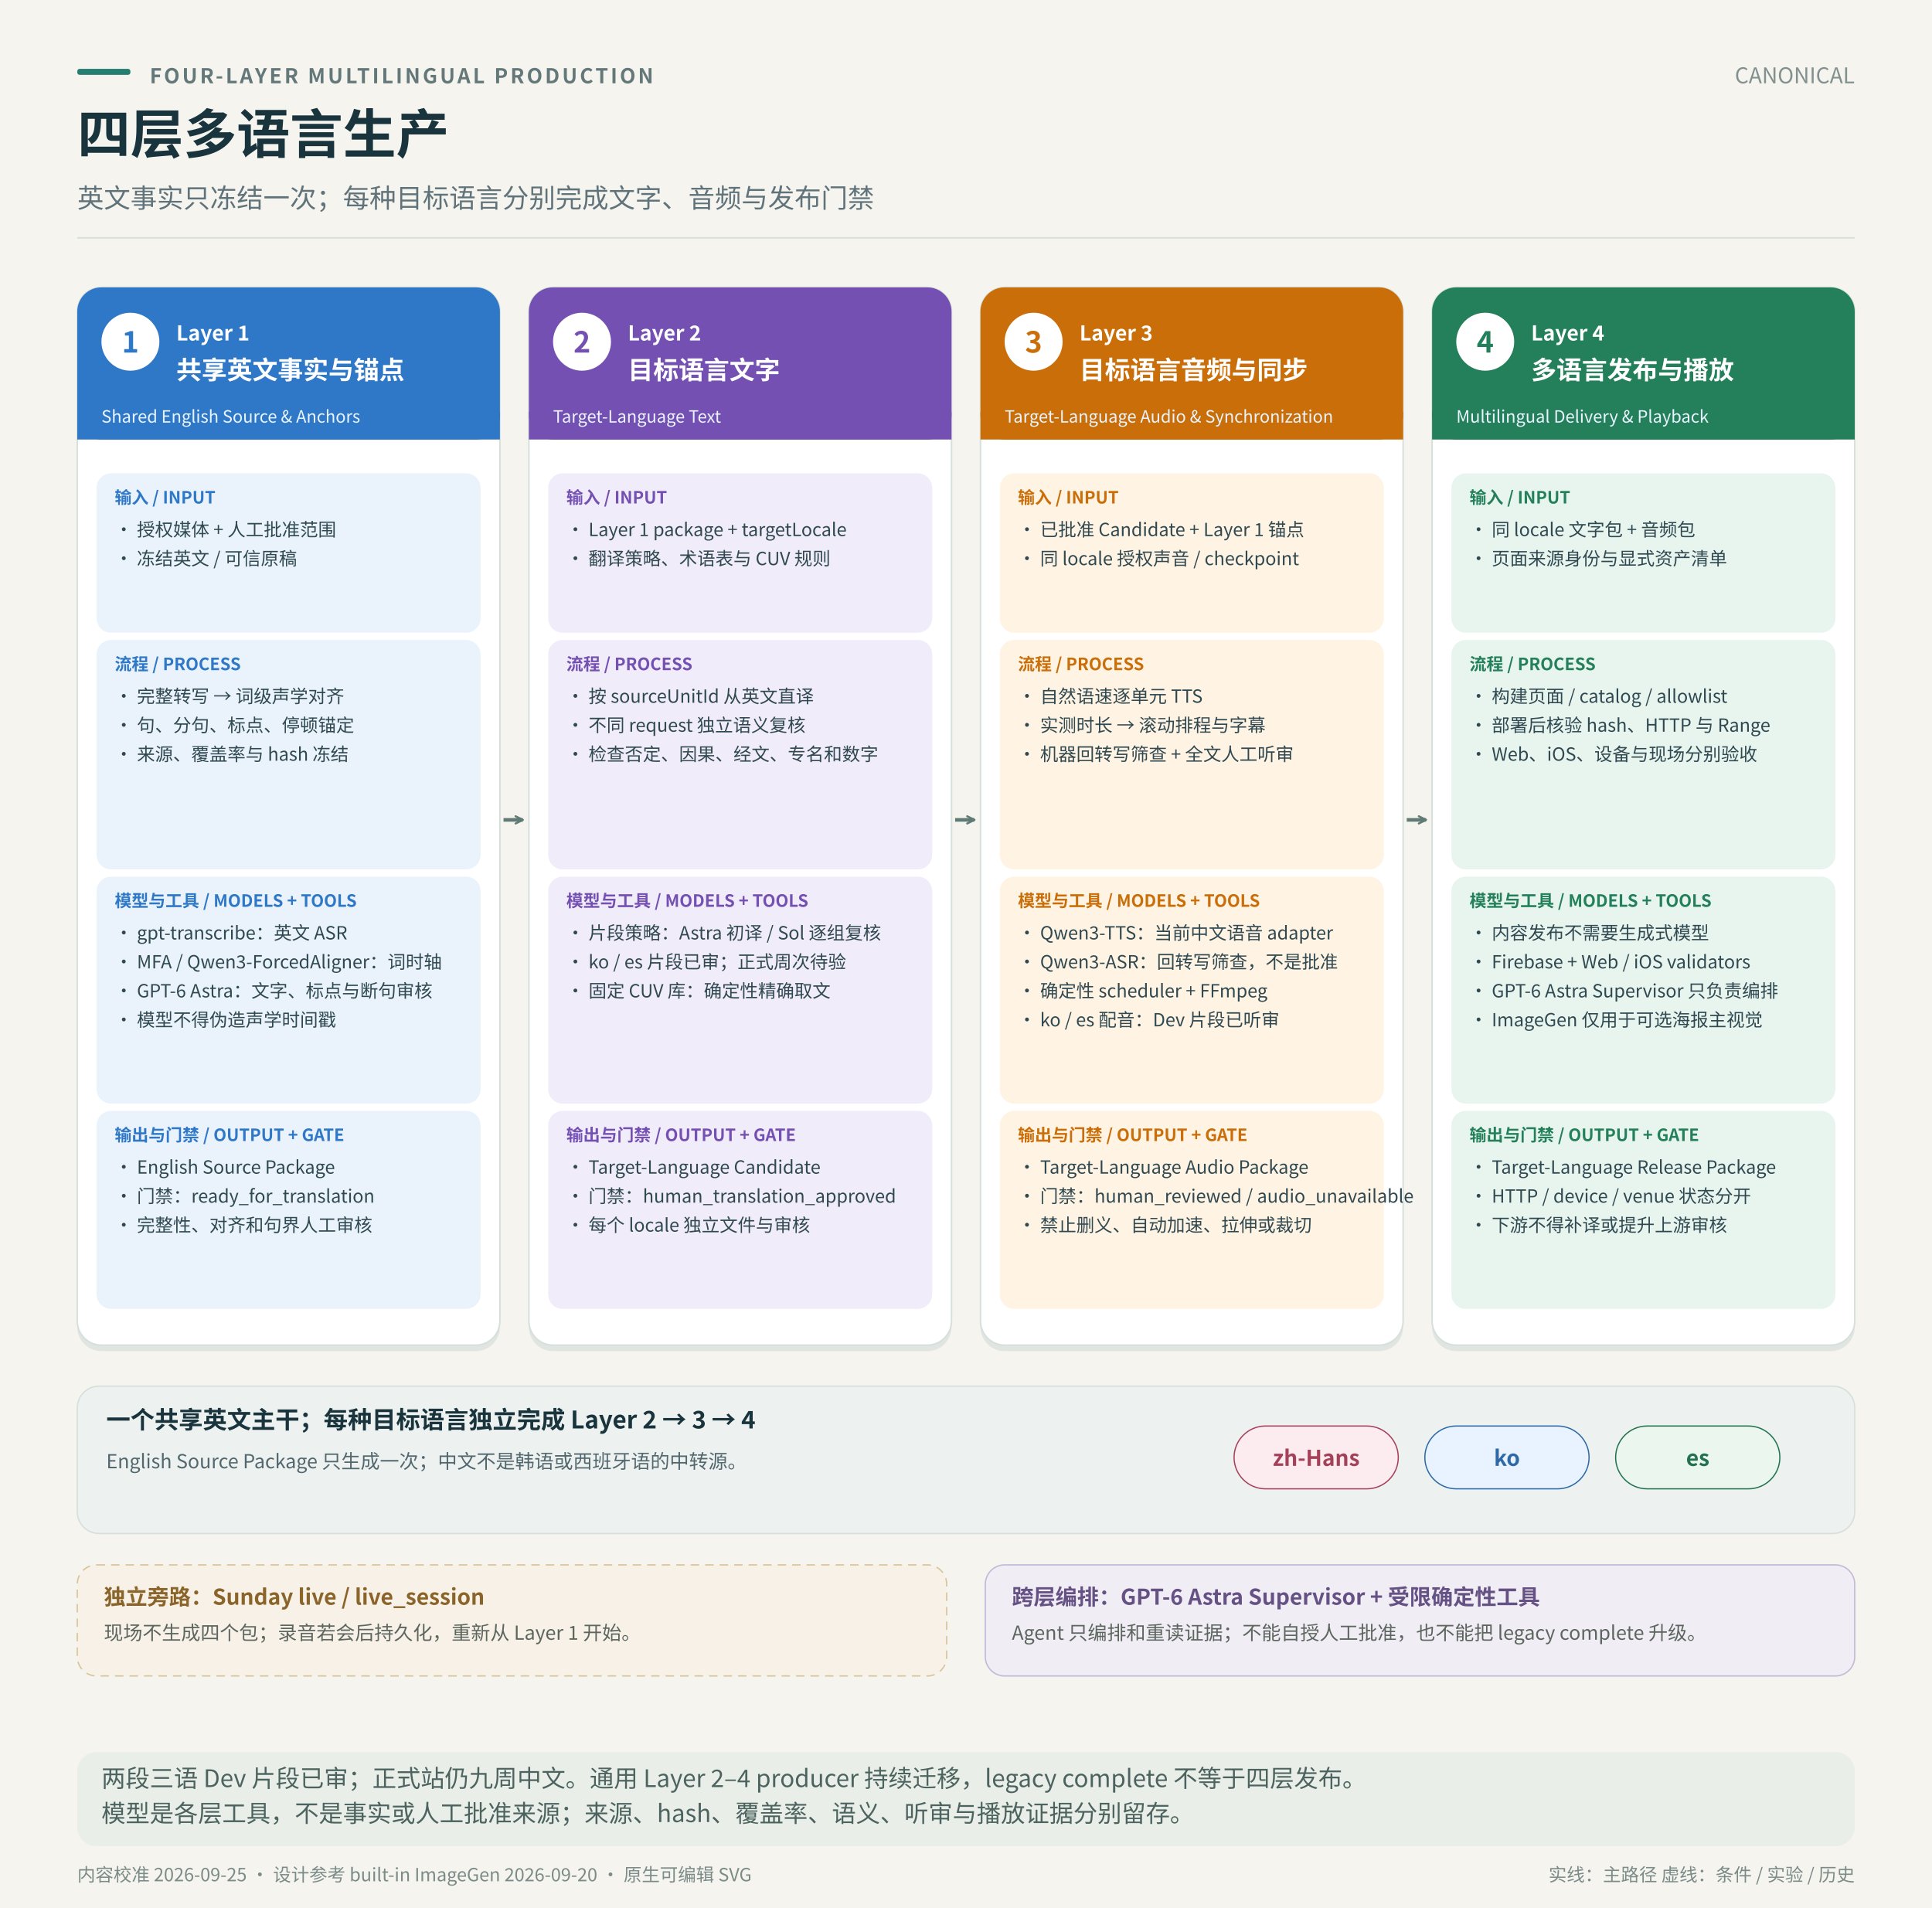
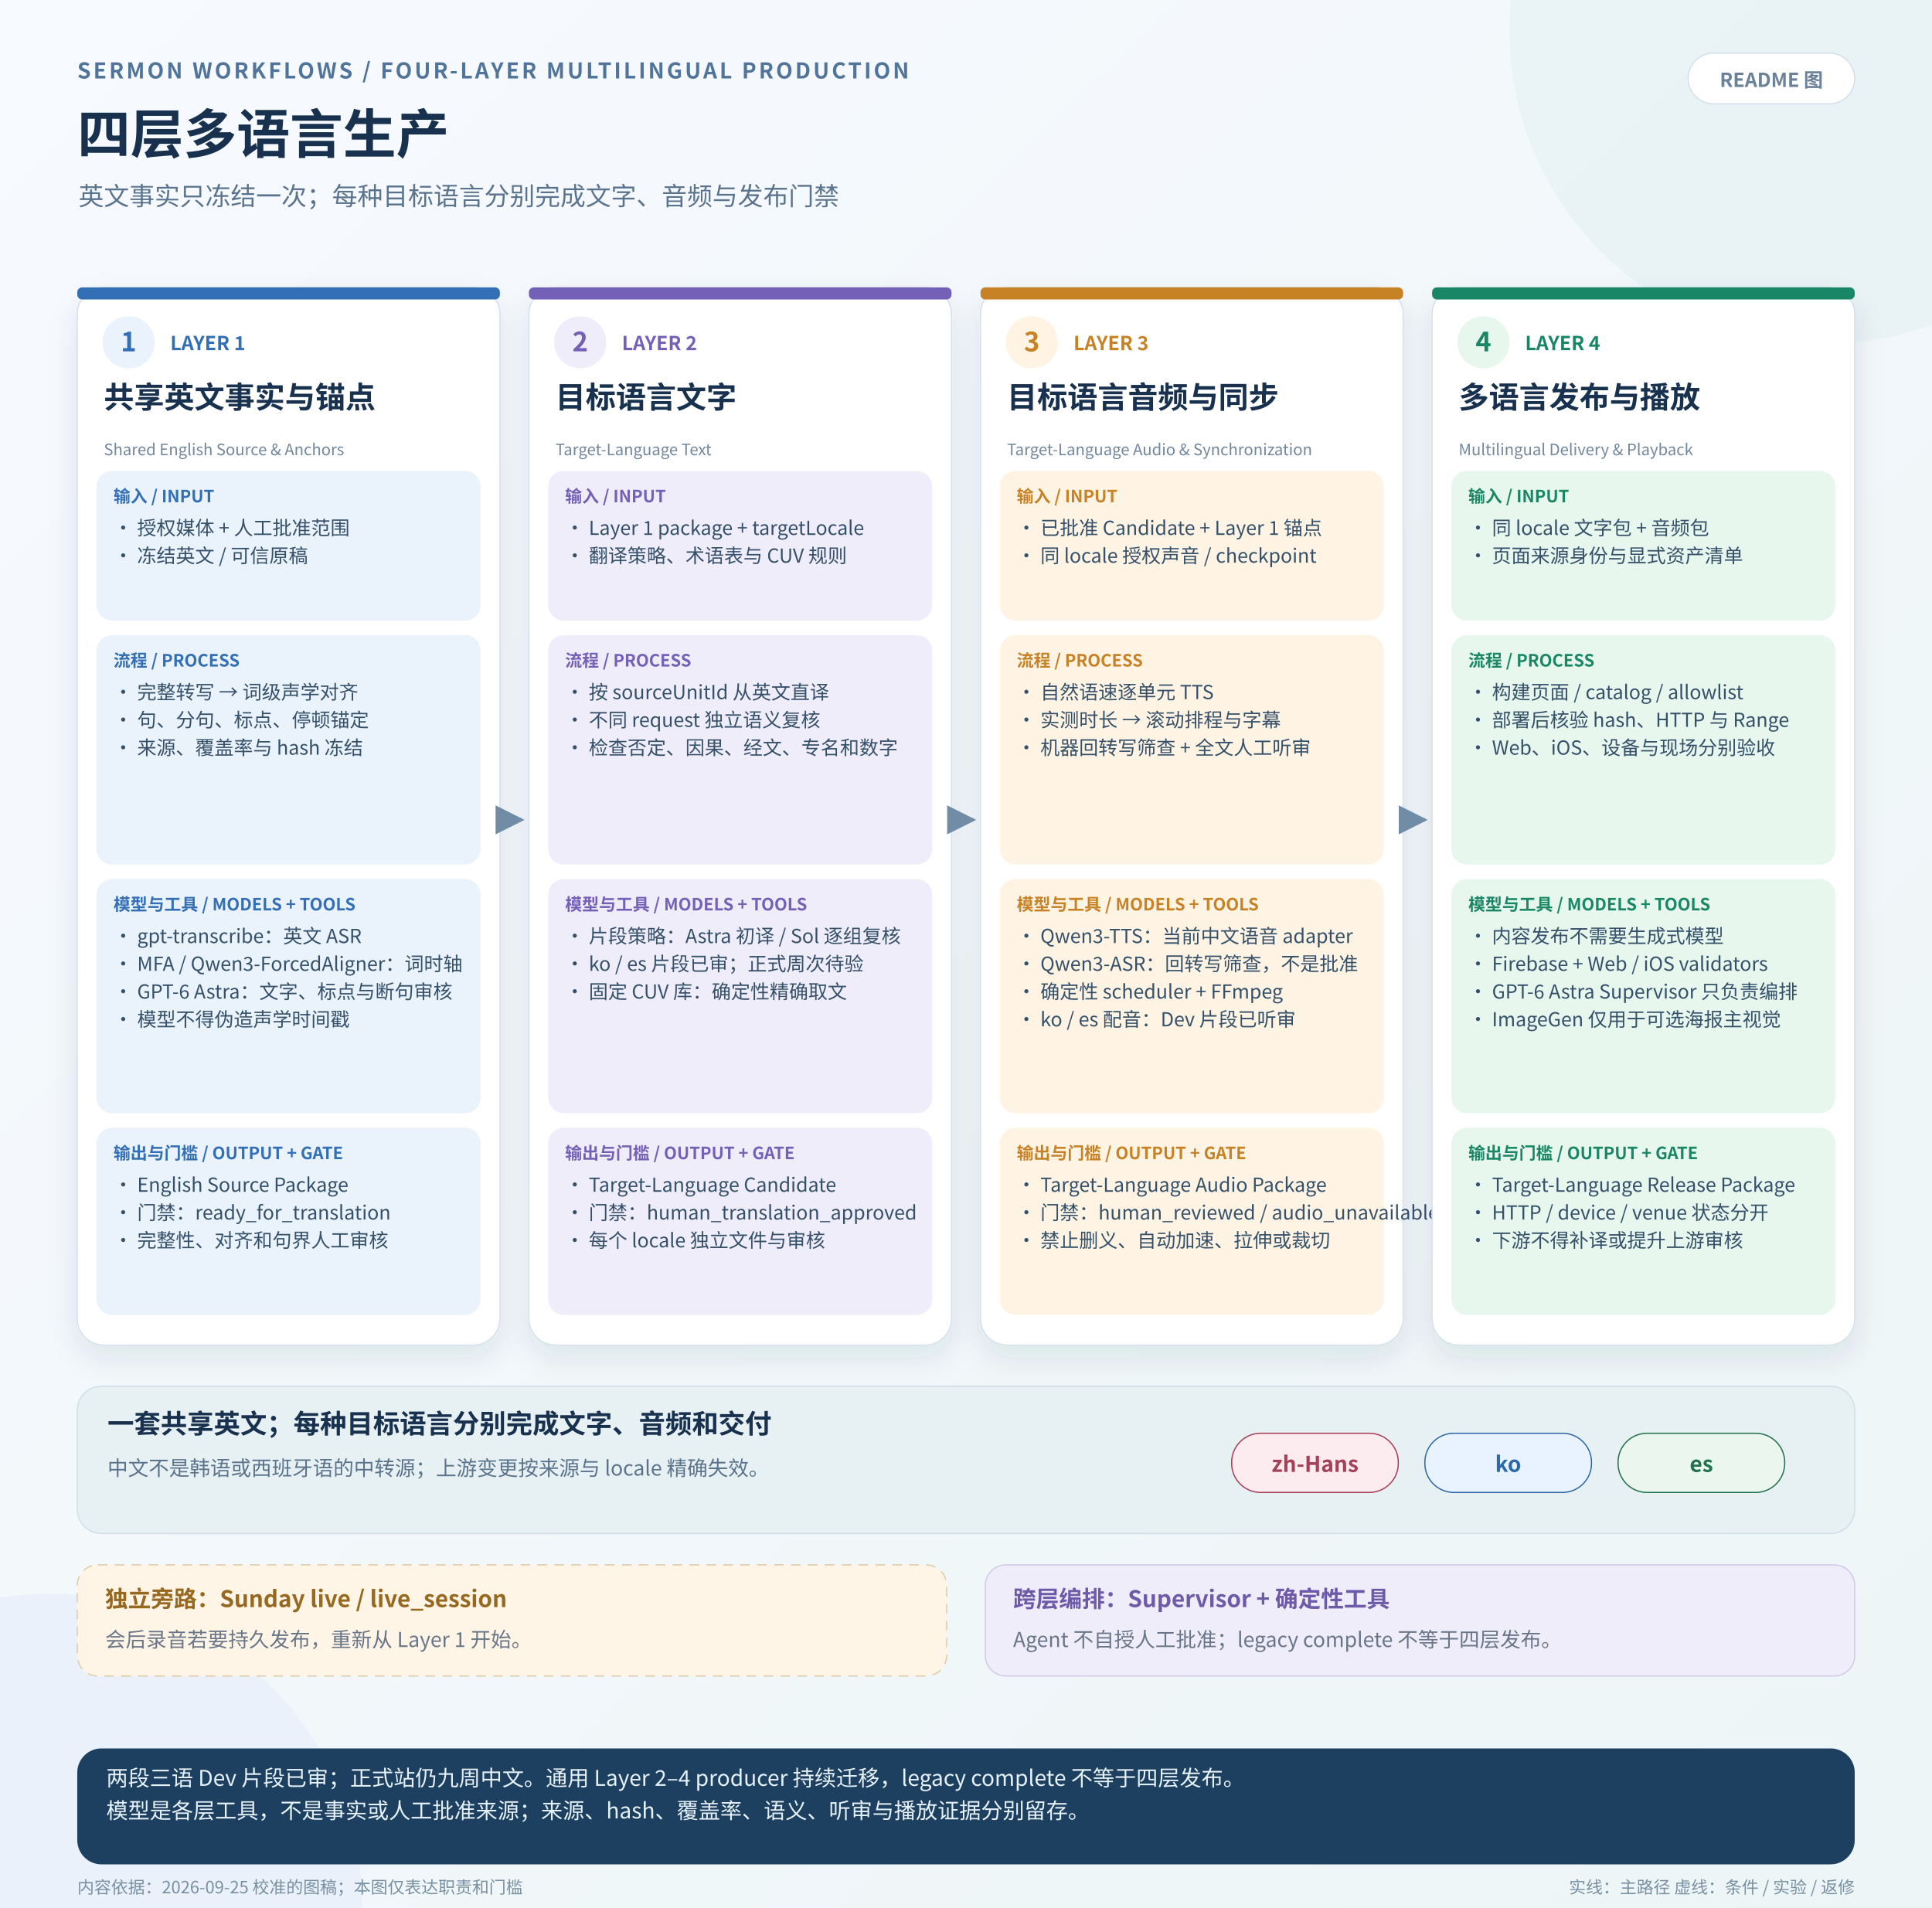
- <svg xmlns="http://www.w3.org/2000/svg" width="1600" height="1580" viewBox="0 0 1600 1580" role="img" aria-labelledby="title desc">
-   <style>text{font-family:"PingFang SC","Noto Sans CJK SC","Microsoft YaHei",Arial,sans-serif;} text{font-variant-ligatures:none}</style>
+ <svg xmlns="http://www.w3.org/2000/svg" width="1600" height="1580" viewBox="0 0 1600 1580" role="img" aria-labelledby="title description">
  <defs>
-     <marker id="arrow" markerWidth="8" markerHeight="8" refX="7" refY="4" orient="auto-start-reverse" markerUnits="userSpaceOnUse">
-       <path d="M1 1 L7 4 L1 7" fill="none" stroke="context-stroke" stroke-width="1.7" stroke-linecap="round" stroke-linejoin="round" />
+     <linearGradient id="canvas" x1="0" y1="0" x2="1" y2="1">
+       <stop offset="0" stop-color="#f7faff" />
+       <stop offset="1" stop-color="#edf5f6" />
+     </linearGradient>
+     <filter id="card-shadow" x="-15%" y="-25%" width="130%" height="155%">
+       <feDropShadow dx="0" dy="10" stdDeviation="12" flood-color="#173452" flood-opacity="0.10" />
+     </filter>
+     <marker id="arrow" viewBox="0 0 10 10" refX="9" refY="5" markerWidth="8" markerHeight="8" orient="auto">
+       <path d="M0 0 L10 5 L0 10 Z" fill="#718da5" />
    </marker>
  </defs>
-   <rect x="0" y="0" width="1600" height="1580" rx="0" fill="#F5F4EF" stroke="none" />
-   <rect x="64" y="57" width="44" height="5" rx="2" fill="#267D72" stroke="none" />
-   <text x="124" y="69" font-size="17" font-weight="600" fill="#64787A" text-anchor="start" letter-spacing="2">FOUR-LAYER MULTILINGUAL PRODUCTION</text>
-   <text x="64" y="127" font-size="44" font-weight="650" fill="#19343D" text-anchor="start">四层多语言生产</text>
-   <text x="64" y="172" font-size="22" font-weight="400" fill="#60737A" text-anchor="start">英文事实只冻结一次；每种目标语言分别完成文字、音频与发布门禁</text>
-   <text x="1536" y="69" font-size="18" font-weight="500" fill="#82918F" text-anchor="end">CANONICAL</text>
-   <path d="M64 197H1536" stroke="#D8DEDA" stroke-width="1.3" />
-   <rect x="64" y="243" width="350" height="876" rx="20" fill="#E0E5E2" stroke="none" />
-   <rect x="64" y="238" width="350" height="876" rx="20" fill="#FFFFFF" stroke="#D5DFDB" stroke-width="1.25" />
-   <rect x="64" y="238" width="350" height="126" rx="20" fill="#2E78C7" stroke="none" />
-   <rect x="64" y="341" width="350" height="23" rx="0" fill="#2E78C7" stroke="none" />
-   <rect x="84" y="259" width="48" height="48" rx="24" fill="#FFFFFF" stroke="none" />
-   <text x="108" y="292" font-size="24" font-weight="750" fill="#2E78C7" text-anchor="middle">1</text>
-   <text x="146" y="282" font-size="17" font-weight="700" fill="#FFFFFF" text-anchor="start">Layer 1</text>
-   <text x="146" y="314" font-size="21" font-weight="650" fill="#FFFFFF" text-anchor="start">共享英文事实与锚点</text>
-   <text x="84" y="350" font-size="14" font-weight="500" fill="#EAF4FF" text-anchor="start">Shared English Source &amp; Anchors</text>
-   <rect x="80" y="392" width="318" height="132" rx="12" fill="#EAF3FC" stroke="none" />
-   <text x="95" y="417" font-size="14" font-weight="700" fill="#2E78C7" text-anchor="start">输入 / INPUT</text>
-   <text x="95" y="444" font-size="15" font-weight="430" fill="#304951" text-anchor="start">• 授权媒体 + 人工批准范围</text>
-   <text x="95" y="468" font-size="15" font-weight="430" fill="#304951" text-anchor="start">• 冻结英文 / 可信原稿</text>
-   <rect x="80" y="530" width="318" height="190" rx="12" fill="#EAF3FC" stroke="none" />
-   <text x="95" y="555" font-size="14" font-weight="700" fill="#2E78C7" text-anchor="start">流程 / PROCESS</text>
-   <text x="95" y="582" font-size="15" font-weight="430" fill="#304951" text-anchor="start">• 完整转写 → 词级声学对齐</text>
-   <text x="95" y="606" font-size="15" font-weight="430" fill="#304951" text-anchor="start">• 句、分句、标点、停顿锚定</text>
-   <text x="95" y="630" font-size="15" font-weight="430" fill="#304951" text-anchor="start">• 来源、覆盖率与 hash 冻结</text>
-   <rect x="80" y="726" width="318" height="188" rx="12" fill="#EAF3FC" stroke="none" />
-   <text x="95" y="751" font-size="14" font-weight="700" fill="#2E78C7" text-anchor="start">模型与工具 / MODELS + TOOLS</text>
-   <text x="95" y="778" font-size="15" font-weight="430" fill="#304951" text-anchor="start">• gpt-transcribe：英文 ASR</text>
-   <text x="95" y="802" font-size="15" font-weight="430" fill="#304951" text-anchor="start">• MFA / Qwen3-ForcedAligner：词时轴</text>
-   <text x="95" y="826" font-size="15" font-weight="430" fill="#304951" text-anchor="start">• GPT-6 Astra：文字、标点与断句审核</text>
-   <text x="95" y="850" font-size="15" font-weight="430" fill="#304951" text-anchor="start">• 模型不得伪造声学时间戳</text>
-   <rect x="80" y="920" width="318" height="164" rx="12" fill="#EAF3FC" stroke="none" />
-   <text x="95" y="945" font-size="14" font-weight="700" fill="#2E78C7" text-anchor="start">输出与门禁 / OUTPUT + GATE</text>
-   <text x="95" y="972" font-size="15" font-weight="430" fill="#304951" text-anchor="start">• English Source Package</text>
-   <text x="95" y="996" font-size="15" font-weight="430" fill="#304951" text-anchor="start">• 门禁：ready_for_translation</text>
-   <text x="95" y="1020" font-size="15" font-weight="430" fill="#304951" text-anchor="start">• 完整性、对齐和句界人工审核</text>
-   <rect x="438" y="243" width="350" height="876" rx="20" fill="#E0E5E2" stroke="none" />
-   <rect x="438" y="238" width="350" height="876" rx="20" fill="#FFFFFF" stroke="#D5DFDB" stroke-width="1.25" />
-   <rect x="438" y="238" width="350" height="126" rx="20" fill="#7450B2" stroke="none" />
-   <rect x="438" y="341" width="350" height="23" rx="0" fill="#7450B2" stroke="none" />
-   <rect x="458" y="259" width="48" height="48" rx="24" fill="#FFFFFF" stroke="none" />
-   <text x="482" y="292" font-size="24" font-weight="750" fill="#7450B2" text-anchor="middle">2</text>
-   <text x="520" y="282" font-size="17" font-weight="700" fill="#FFFFFF" text-anchor="start">Layer 2</text>
-   <text x="520" y="314" font-size="21" font-weight="650" fill="#FFFFFF" text-anchor="start">目标语言文字</text>
-   <text x="458" y="350" font-size="14" font-weight="500" fill="#EAF4FF" text-anchor="start">Target-Language Text</text>
-   <rect x="454" y="392" width="318" height="132" rx="12" fill="#F1ECFA" stroke="none" />
-   <text x="469" y="417" font-size="14" font-weight="700" fill="#7450B2" text-anchor="start">输入 / INPUT</text>
-   <text x="469" y="444" font-size="15" font-weight="430" fill="#304951" text-anchor="start">• Layer 1 package + targetLocale</text>
-   <text x="469" y="468" font-size="15" font-weight="430" fill="#304951" text-anchor="start">• 翻译策略、术语表与 CUV 规则</text>
-   <rect x="454" y="530" width="318" height="190" rx="12" fill="#F1ECFA" stroke="none" />
-   <text x="469" y="555" font-size="14" font-weight="700" fill="#7450B2" text-anchor="start">流程 / PROCESS</text>
-   <text x="469" y="582" font-size="15" font-weight="430" fill="#304951" text-anchor="start">• 按 sourceUnitId 从英文直译</text>
-   <text x="469" y="606" font-size="15" font-weight="430" fill="#304951" text-anchor="start">• 不同 request 独立语义复核</text>
-   <text x="469" y="630" font-size="15" font-weight="430" fill="#304951" text-anchor="start">• 检查否定、因果、经文、专名和数字</text>
-   <rect x="454" y="726" width="318" height="188" rx="12" fill="#F1ECFA" stroke="none" />
-   <text x="469" y="751" font-size="14" font-weight="700" fill="#7450B2" text-anchor="start">模型与工具 / MODELS + TOOLS</text>
-   <text x="469" y="778" font-size="15" font-weight="430" fill="#304951" text-anchor="start">• 片段策略：Astra 初译 / Sol 逐组复核</text>
-   <text x="469" y="802" font-size="15" font-weight="430" fill="#304951" text-anchor="start">• ko / es 片段已审；正式周次待验</text>
-   <text x="469" y="826" font-size="15" font-weight="430" fill="#304951" text-anchor="start">• 固定 CUV 库：确定性精确取文</text>
-   <rect x="454" y="920" width="318" height="164" rx="12" fill="#F1ECFA" stroke="none" />
-   <text x="469" y="945" font-size="14" font-weight="700" fill="#7450B2" text-anchor="start">输出与门禁 / OUTPUT + GATE</text>
-   <text x="469" y="972" font-size="15" font-weight="430" fill="#304951" text-anchor="start">• Target-Language Candidate</text>
-   <text x="469" y="996" font-size="15" font-weight="430" fill="#304951" text-anchor="start">• 门禁：human_translation_approved</text>
-   <text x="469" y="1020" font-size="15" font-weight="430" fill="#304951" text-anchor="start">• 每个 locale 独立文件与审核</text>
-   <rect x="812" y="243" width="350" height="876" rx="20" fill="#E0E5E2" stroke="none" />
-   <rect x="812" y="238" width="350" height="876" rx="20" fill="#FFFFFF" stroke="#D5DFDB" stroke-width="1.25" />
-   <rect x="812" y="238" width="350" height="126" rx="20" fill="#C96E08" stroke="none" />
-   <rect x="812" y="341" width="350" height="23" rx="0" fill="#C96E08" stroke="none" />
-   <rect x="832" y="259" width="48" height="48" rx="24" fill="#FFFFFF" stroke="none" />
-   <text x="856" y="292" font-size="24" font-weight="750" fill="#C96E08" text-anchor="middle">3</text>
-   <text x="894" y="282" font-size="17" font-weight="700" fill="#FFFFFF" text-anchor="start">Layer 3</text>
-   <text x="894" y="314" font-size="21" font-weight="650" fill="#FFFFFF" text-anchor="start">目标语言音频与同步</text>
-   <text x="832" y="350" font-size="14" font-weight="500" fill="#EAF4FF" text-anchor="start">Target-Language Audio &amp; Synchronization</text>
-   <rect x="828" y="392" width="318" height="132" rx="12" fill="#FFF3E3" stroke="none" />
-   <text x="843" y="417" font-size="14" font-weight="700" fill="#C96E08" text-anchor="start">输入 / INPUT</text>
-   <text x="843" y="444" font-size="15" font-weight="430" fill="#304951" text-anchor="start">• 已批准 Candidate + Layer 1 锚点</text>
-   <text x="843" y="468" font-size="15" font-weight="430" fill="#304951" text-anchor="start">• 同 locale 授权声音 / checkpoint</text>
-   <rect x="828" y="530" width="318" height="190" rx="12" fill="#FFF3E3" stroke="none" />
-   <text x="843" y="555" font-size="14" font-weight="700" fill="#C96E08" text-anchor="start">流程 / PROCESS</text>
-   <text x="843" y="582" font-size="15" font-weight="430" fill="#304951" text-anchor="start">• 自然语速逐单元 TTS</text>
-   <text x="843" y="606" font-size="15" font-weight="430" fill="#304951" text-anchor="start">• 实测时长 → 滚动排程与字幕</text>
-   <text x="843" y="630" font-size="15" font-weight="430" fill="#304951" text-anchor="start">• 机器回转写筛查 + 全文人工听审</text>
-   <rect x="828" y="726" width="318" height="188" rx="12" fill="#FFF3E3" stroke="none" />
-   <text x="843" y="751" font-size="14" font-weight="700" fill="#C96E08" text-anchor="start">模型与工具 / MODELS + TOOLS</text>
-   <text x="843" y="778" font-size="15" font-weight="430" fill="#304951" text-anchor="start">• Qwen3-TTS：当前中文语音 adapter</text>
-   <text x="843" y="802" font-size="15" font-weight="430" fill="#304951" text-anchor="start">• Qwen3-ASR：回转写筛查，不是批准</text>
-   <text x="843" y="826" font-size="15" font-weight="430" fill="#304951" text-anchor="start">• 确定性 scheduler + FFmpeg</text>
-   <text x="843" y="850" font-size="15" font-weight="430" fill="#304951" text-anchor="start">• ko / es 配音：Dev 片段已听审</text>
-   <rect x="828" y="920" width="318" height="164" rx="12" fill="#FFF3E3" stroke="none" />
-   <text x="843" y="945" font-size="14" font-weight="700" fill="#C96E08" text-anchor="start">输出与门禁 / OUTPUT + GATE</text>
-   <text x="843" y="972" font-size="15" font-weight="430" fill="#304951" text-anchor="start">• Target-Language Audio Package</text>
-   <text x="843" y="996" font-size="15" font-weight="430" fill="#304951" text-anchor="start">• 门禁：human_reviewed / audio_unavailable</text>
-   <text x="843" y="1020" font-size="15" font-weight="430" fill="#304951" text-anchor="start">• 禁止删义、自动加速、拉伸或裁切</text>
-   <rect x="1186" y="243" width="350" height="876" rx="20" fill="#E0E5E2" stroke="none" />
-   <rect x="1186" y="238" width="350" height="876" rx="20" fill="#FFFFFF" stroke="#D5DFDB" stroke-width="1.25" />
-   <rect x="1186" y="238" width="350" height="126" rx="20" fill="#23805A" stroke="none" />
-   <rect x="1186" y="341" width="350" height="23" rx="0" fill="#23805A" stroke="none" />
-   <rect x="1206" y="259" width="48" height="48" rx="24" fill="#FFFFFF" stroke="none" />
-   <text x="1230" y="292" font-size="24" font-weight="750" fill="#23805A" text-anchor="middle">4</text>
-   <text x="1268" y="282" font-size="17" font-weight="700" fill="#FFFFFF" text-anchor="start">Layer 4</text>
-   <text x="1268" y="314" font-size="21" font-weight="650" fill="#FFFFFF" text-anchor="start">多语言发布与播放</text>
-   <text x="1206" y="350" font-size="14" font-weight="500" fill="#EAF4FF" text-anchor="start">Multilingual Delivery &amp; Playback</text>
-   <rect x="1202" y="392" width="318" height="132" rx="12" fill="#E8F5EF" stroke="none" />
-   <text x="1217" y="417" font-size="14" font-weight="700" fill="#23805A" text-anchor="start">输入 / INPUT</text>
-   <text x="1217" y="444" font-size="15" font-weight="430" fill="#304951" text-anchor="start">• 同 locale 文字包 + 音频包</text>
-   <text x="1217" y="468" font-size="15" font-weight="430" fill="#304951" text-anchor="start">• 页面来源身份与显式资产清单</text>
-   <rect x="1202" y="530" width="318" height="190" rx="12" fill="#E8F5EF" stroke="none" />
-   <text x="1217" y="555" font-size="14" font-weight="700" fill="#23805A" text-anchor="start">流程 / PROCESS</text>
-   <text x="1217" y="582" font-size="15" font-weight="430" fill="#304951" text-anchor="start">• 构建页面 / catalog / allowlist</text>
-   <text x="1217" y="606" font-size="15" font-weight="430" fill="#304951" text-anchor="start">• 部署后核验 hash、HTTP 与 Range</text>
-   <text x="1217" y="630" font-size="15" font-weight="430" fill="#304951" text-anchor="start">• Web、iOS、设备与现场分别验收</text>
-   <rect x="1202" y="726" width="318" height="188" rx="12" fill="#E8F5EF" stroke="none" />
-   <text x="1217" y="751" font-size="14" font-weight="700" fill="#23805A" text-anchor="start">模型与工具 / MODELS + TOOLS</text>
-   <text x="1217" y="778" font-size="15" font-weight="430" fill="#304951" text-anchor="start">• 内容发布不需要生成式模型</text>
-   <text x="1217" y="802" font-size="15" font-weight="430" fill="#304951" text-anchor="start">• Firebase + Web / iOS validators</text>
-   <text x="1217" y="826" font-size="15" font-weight="430" fill="#304951" text-anchor="start">• GPT-6 Astra Supervisor 只负责编排</text>
-   <text x="1217" y="850" font-size="15" font-weight="430" fill="#304951" text-anchor="start">• ImageGen 仅用于可选海报主视觉</text>
-   <rect x="1202" y="920" width="318" height="164" rx="12" fill="#E8F5EF" stroke="none" />
-   <text x="1217" y="945" font-size="14" font-weight="700" fill="#23805A" text-anchor="start">输出与门禁 / OUTPUT + GATE</text>
-   <text x="1217" y="972" font-size="15" font-weight="430" fill="#304951" text-anchor="start">• Target-Language Release Package</text>
-   <text x="1217" y="996" font-size="15" font-weight="430" fill="#304951" text-anchor="start">• HTTP / device / venue 状态分开</text>
-   <text x="1217" y="1020" font-size="15" font-weight="430" fill="#304951" text-anchor="start">• 下游不得补译或提升上游审核</text>
-   <path d="M417 679H433" stroke="#607B76" stroke-width="3" marker-end="url(#arrow)" />
-   <path d="M791 679H807" stroke="#607B76" stroke-width="3" marker-end="url(#arrow)" />
-   <path d="M1165 679H1181" stroke="#607B76" stroke-width="3" marker-end="url(#arrow)" />
-   <rect x="64" y="1148" width="1472" height="122" rx="18" fill="#EDF2F0" stroke="#D5DFDB" stroke-width="1.1" />
-   <text x="88" y="1183" font-size="20" font-weight="650" fill="#19343D" text-anchor="start">一个共享英文主干；每种目标语言独立完成 Layer 2 → 3 → 4</text>
-   <text x="88" y="1216" font-size="16" font-weight="400" fill="#52676E" text-anchor="start">English Source Package 只生成一次；中文不是韩语或西班牙语的中转源。</text>
-   <rect x="1022" y="1181" width="136" height="52" rx="26" fill="#FCECF0" stroke="#A54059" stroke-width="1" />
-   <text x="1090" y="1214" font-size="18" font-weight="700" fill="#A54059" text-anchor="middle">zh-Hans</text>
-   <rect x="1180" y="1181" width="136" height="52" rx="26" fill="#E9F2FF" stroke="#2E69A7" stroke-width="1" />
-   <text x="1248" y="1214" font-size="18" font-weight="700" fill="#2E69A7" text-anchor="middle">ko</text>
-   <rect x="1338" y="1181" width="136" height="52" rx="26" fill="#EAF6EE" stroke="#23724F" stroke-width="1" />
-   <text x="1406" y="1214" font-size="18" font-weight="700" fill="#23724F" text-anchor="middle">es</text>
-   <rect x="64" y="1296" width="720" height="92" rx="16" fill="#F7F1E8" stroke="#D8C49B" stroke-width="1.1" stroke-dasharray="7 5" />
-   <text x="86" y="1329" font-size="18" font-weight="700" fill="#8B6429" text-anchor="start">独立旁路：Sunday live / live_session</text>
-   <text x="86" y="1358" font-size="16" font-weight="400" fill="#5D665E" text-anchor="start">现场不生成四个包；录音若会后持久化，重新从 Layer 1 开始。</text>
-   <rect x="816" y="1296" width="720" height="92" rx="16" fill="#F0EDF5" stroke="#C5B9D7" stroke-width="1.1" />
-   <text x="838" y="1329" font-size="18" font-weight="700" fill="#655184" text-anchor="start">跨层编排：GPT-6 Astra Supervisor + 受限确定性工具</text>
-   <text x="838" y="1358" font-size="16" font-weight="400" fill="#5D665E" text-anchor="start">Agent 只编排和重读证据；不能自授人工批准，也不能把 legacy complete 升级。</text>
-   <rect x="64" y="1451" width="1472" height="78" rx="16" fill="#E9EEE8" stroke="none" />
-   <text x="84" y="1480" font-size="20" font-weight="400" fill="#4C635F" text-anchor="start">两段三语 Dev 片段已审；正式站仍九周中文。通用 Layer 2–4 producer 持续迁移，legacy complete 不等于四层发布。</text>
-   <text x="84" y="1509" font-size="20" font-weight="400" fill="#4C635F" text-anchor="start">模型是各层工具，不是事实或人工批准来源；来源、hash、覆盖率、语义、听审与播放证据分别留存。</text>
-   <text x="64" y="1558" font-size="15" font-weight="400" fill="#7B8B88" text-anchor="start">内容校准 2026-09-25 · 设计参考 built-in ImageGen 2026-09-20 · 原生可编辑 SVG</text>
-   <text x="1536" y="1558" font-size="15" font-weight="400" fill="#7B8B88" text-anchor="end">实线：主路径   虚线：条件 / 实验 / 历史</text>
+   <style>text{font-family:-apple-system,BlinkMacSystemFont,'PingFang SC','Noto Sans CJK SC','Microsoft YaHei',sans-serif;font-variant-ligatures:none}</style>
+   <rect x="0" y="0" width="1600" height="1580" rx="0" fill="url(#canvas)" stroke="none" />
+   <circle cx="1510" cy="25" r="260" fill="#dcebed" opacity="0.4" />
+   <circle cx="40" cy="1580" r="260" fill="#e2e9fa" opacity="0.45" />
+   <text x="64" y="65" font-size="18" font-weight="700" fill="#51749a" text-anchor="start" letter-spacing="2">SERMON WORKFLOWS  /  FOUR-LAYER MULTILINGUAL PRODUCTION</text>
+   <text x="64" y="127" font-size="44" font-weight="750" fill="#17314e" text-anchor="start">四层多语言生产</text>
+   <text x="65" y="170" font-size="21" font-weight="400" fill="#5b748e" text-anchor="start">英文事实只冻结一次；每种目标语言分别完成文字、音频与发布门禁</text>
+   <rect x="1398" y="44" width="138" height="42" rx="21" fill="#ffffff" stroke="#d3e0eb" />
+   <text x="1467" y="72" font-size="16" font-weight="650" fill="#6a8198" text-anchor="middle">README 图</text>
+   <rect x="64" y="238" width="350" height="876" rx="22" fill="#ffffff" stroke="#d4e0ea" filter="url(#card-shadow)" />
+   <rect x="64" y="238" width="350" height="10" rx="4" fill="#326fb4" stroke="none" />
+   <rect x="85" y="262" width="43" height="43" rx="21" fill="#eaf2fc" stroke="none" />
+   <text x="106.5" y="291" font-size="22" font-weight="750" fill="#326fb4" text-anchor="middle">1</text>
+   <text x="141" y="290" font-size="16" font-weight="750" fill="#326fb4" text-anchor="start">LAYER 1</text>
+   <text x="86" y="338" font-size="25" font-weight="700" fill="#17314e" text-anchor="start">共享英文事实与锚点</text>
+   <text x="86" y="377" font-size="13" font-weight="400" fill="#71879b" text-anchor="start">Shared English Source &amp; Anchors</text>
+   <rect x="80" y="390" width="318" height="124" rx="13" fill="#eaf2fc" stroke="none" />
+   <text x="94" y="416" font-size="14" font-weight="750" fill="#326fb4" text-anchor="start">输入 / INPUT</text>
+   <text x="94" y="443" font-size="16" font-weight="400" fill="#35516a" text-anchor="start">• 授权媒体 + 人工批准范围</text>
+   <text x="94" y="466" font-size="16" font-weight="400" fill="#35516a" text-anchor="start">• 冻结英文 / 可信原稿</text>
+   <rect x="80" y="526" width="318" height="190" rx="13" fill="#eaf2fc" stroke="none" />
+   <text x="94" y="552" font-size="14" font-weight="750" fill="#326fb4" text-anchor="start">流程 / PROCESS</text>
+   <text x="94" y="579" font-size="16" font-weight="400" fill="#35516a" text-anchor="start">• 完整转写 → 词级声学对齐</text>
+   <text x="94" y="602" font-size="16" font-weight="400" fill="#35516a" text-anchor="start">• 句、分句、标点、停顿锚定</text>
+   <text x="94" y="625" font-size="16" font-weight="400" fill="#35516a" text-anchor="start">• 来源、覆盖率与 hash 冻结</text>
+   <rect x="80" y="728" width="318" height="194" rx="13" fill="#eaf2fc" stroke="none" />
+   <text x="94" y="754" font-size="14" font-weight="750" fill="#326fb4" text-anchor="start">模型与工具 / MODELS + TOOLS</text>
+   <text x="94" y="781" font-size="16" font-weight="400" fill="#35516a" text-anchor="start">• gpt-transcribe：英文 ASR</text>
+   <text x="94" y="804" font-size="16" font-weight="400" fill="#35516a" text-anchor="start">• MFA / Qwen3-ForcedAligner：词时轴</text>
+   <text x="94" y="827" font-size="16" font-weight="400" fill="#35516a" text-anchor="start">• GPT-6 Astra：文字、标点与断句审核</text>
+   <text x="94" y="850" font-size="16" font-weight="400" fill="#35516a" text-anchor="start">• 模型不得伪造声学时间戳</text>
+   <rect x="80" y="934" width="318" height="155" rx="13" fill="#eaf2fc" stroke="none" />
+   <text x="94" y="960" font-size="14" font-weight="750" fill="#326fb4" text-anchor="start">输出与门槛 / OUTPUT + GATE</text>
+   <text x="94" y="987" font-size="16" font-weight="400" fill="#35516a" text-anchor="start">• English Source Package</text>
+   <text x="94" y="1010" font-size="16" font-weight="400" fill="#35516a" text-anchor="start">• 门禁：ready_for_translation</text>
+   <text x="94" y="1033" font-size="16" font-weight="400" fill="#35516a" text-anchor="start">• 完整性、对齐和句界人工审核</text>
+   <rect x="438" y="238" width="350" height="876" rx="22" fill="#ffffff" stroke="#d4e0ea" filter="url(#card-shadow)" />
+   <rect x="438" y="238" width="350" height="10" rx="4" fill="#7460b7" stroke="none" />
+   <rect x="459" y="262" width="43" height="43" rx="21" fill="#f0edfa" stroke="none" />
+   <text x="480.5" y="291" font-size="22" font-weight="750" fill="#7460b7" text-anchor="middle">2</text>
+   <text x="515" y="290" font-size="16" font-weight="750" fill="#7460b7" text-anchor="start">LAYER 2</text>
+   <text x="460" y="338" font-size="25" font-weight="700" fill="#17314e" text-anchor="start">目标语言文字</text>
+   <text x="460" y="377" font-size="13" font-weight="400" fill="#71879b" text-anchor="start">Target-Language Text</text>
+   <rect x="454" y="390" width="318" height="124" rx="13" fill="#f0edfa" stroke="none" />
+   <text x="468" y="416" font-size="14" font-weight="750" fill="#7460b7" text-anchor="start">输入 / INPUT</text>
+   <text x="468" y="443" font-size="16" font-weight="400" fill="#35516a" text-anchor="start">• Layer 1 package + targetLocale</text>
+   <text x="468" y="466" font-size="16" font-weight="400" fill="#35516a" text-anchor="start">• 翻译策略、术语表与 CUV 规则</text>
+   <rect x="454" y="526" width="318" height="190" rx="13" fill="#f0edfa" stroke="none" />
+   <text x="468" y="552" font-size="14" font-weight="750" fill="#7460b7" text-anchor="start">流程 / PROCESS</text>
+   <text x="468" y="579" font-size="16" font-weight="400" fill="#35516a" text-anchor="start">• 按 sourceUnitId 从英文直译</text>
+   <text x="468" y="602" font-size="16" font-weight="400" fill="#35516a" text-anchor="start">• 不同 request 独立语义复核</text>
+   <text x="468" y="625" font-size="16" font-weight="400" fill="#35516a" text-anchor="start">• 检查否定、因果、经文、专名和数字</text>
+   <rect x="454" y="728" width="318" height="194" rx="13" fill="#f0edfa" stroke="none" />
+   <text x="468" y="754" font-size="14" font-weight="750" fill="#7460b7" text-anchor="start">模型与工具 / MODELS + TOOLS</text>
+   <text x="468" y="781" font-size="16" font-weight="400" fill="#35516a" text-anchor="start">• 片段策略：Astra 初译 / Sol 逐组复核</text>
+   <text x="468" y="804" font-size="16" font-weight="400" fill="#35516a" text-anchor="start">• ko / es 片段已审；正式周次待验</text>
+   <text x="468" y="827" font-size="16" font-weight="400" fill="#35516a" text-anchor="start">• 固定 CUV 库：确定性精确取文</text>
+   <rect x="454" y="934" width="318" height="155" rx="13" fill="#f0edfa" stroke="none" />
+   <text x="468" y="960" font-size="14" font-weight="750" fill="#7460b7" text-anchor="start">输出与门槛 / OUTPUT + GATE</text>
+   <text x="468" y="987" font-size="16" font-weight="400" fill="#35516a" text-anchor="start">• Target-Language Candidate</text>
+   <text x="468" y="1010" font-size="16" font-weight="400" fill="#35516a" text-anchor="start">• 门禁：human_translation_approved</text>
+   <text x="468" y="1033" font-size="16" font-weight="400" fill="#35516a" text-anchor="start">• 每个 locale 独立文件与审核</text>
+   <rect x="812" y="238" width="350" height="876" rx="22" fill="#ffffff" stroke="#d4e0ea" filter="url(#card-shadow)" />
+   <rect x="812" y="238" width="350" height="10" rx="4" fill="#c68224" stroke="none" />
+   <rect x="833" y="262" width="43" height="43" rx="21" fill="#fff3e4" stroke="none" />
+   <text x="854.5" y="291" font-size="22" font-weight="750" fill="#c68224" text-anchor="middle">3</text>
+   <text x="889" y="290" font-size="16" font-weight="750" fill="#c68224" text-anchor="start">LAYER 3</text>
+   <text x="834" y="338" font-size="25" font-weight="700" fill="#17314e" text-anchor="start">目标语言音频与同步</text>
+   <text x="834" y="377" font-size="13" font-weight="400" fill="#71879b" text-anchor="start">Target-Language Audio &amp; Synchronization</text>
+   <rect x="828" y="390" width="318" height="124" rx="13" fill="#fff3e4" stroke="none" />
+   <text x="842" y="416" font-size="14" font-weight="750" fill="#c68224" text-anchor="start">输入 / INPUT</text>
+   <text x="842" y="443" font-size="16" font-weight="400" fill="#35516a" text-anchor="start">• 已批准 Candidate + Layer 1 锚点</text>
+   <text x="842" y="466" font-size="16" font-weight="400" fill="#35516a" text-anchor="start">• 同 locale 授权声音 / checkpoint</text>
+   <rect x="828" y="526" width="318" height="190" rx="13" fill="#fff3e4" stroke="none" />
+   <text x="842" y="552" font-size="14" font-weight="750" fill="#c68224" text-anchor="start">流程 / PROCESS</text>
+   <text x="842" y="579" font-size="16" font-weight="400" fill="#35516a" text-anchor="start">• 自然语速逐单元 TTS</text>
+   <text x="842" y="602" font-size="16" font-weight="400" fill="#35516a" text-anchor="start">• 实测时长 → 滚动排程与字幕</text>
+   <text x="842" y="625" font-size="16" font-weight="400" fill="#35516a" text-anchor="start">• 机器回转写筛查 + 全文人工听审</text>
+   <rect x="828" y="728" width="318" height="194" rx="13" fill="#fff3e4" stroke="none" />
+   <text x="842" y="754" font-size="14" font-weight="750" fill="#c68224" text-anchor="start">模型与工具 / MODELS + TOOLS</text>
+   <text x="842" y="781" font-size="16" font-weight="400" fill="#35516a" text-anchor="start">• Qwen3-TTS：当前中文语音 adapter</text>
+   <text x="842" y="804" font-size="16" font-weight="400" fill="#35516a" text-anchor="start">• Qwen3-ASR：回转写筛查，不是批准</text>
+   <text x="842" y="827" font-size="16" font-weight="400" fill="#35516a" text-anchor="start">• 确定性 scheduler + FFmpeg</text>
+   <text x="842" y="850" font-size="16" font-weight="400" fill="#35516a" text-anchor="start">• ko / es 配音：Dev 片段已听审</text>
+   <rect x="828" y="934" width="318" height="155" rx="13" fill="#fff3e4" stroke="none" />
+   <text x="842" y="960" font-size="14" font-weight="750" fill="#c68224" text-anchor="start">输出与门槛 / OUTPUT + GATE</text>
+   <text x="842" y="987" font-size="16" font-weight="400" fill="#35516a" text-anchor="start">• Target-Language Audio Package</text>
+   <text x="842" y="1010" font-size="16" font-weight="400" fill="#35516a" text-anchor="start">• 门禁：human_reviewed / audio_unavailable</text>
+   <text x="842" y="1033" font-size="16" font-weight="400" fill="#35516a" text-anchor="start">• 禁止删义、自动加速、拉伸或裁切</text>
+   <rect x="1186" y="238" width="350" height="876" rx="22" fill="#ffffff" stroke="#d4e0ea" filter="url(#card-shadow)" />
+   <rect x="1186" y="238" width="350" height="10" rx="4" fill="#198665" stroke="none" />
+   <rect x="1207" y="262" width="43" height="43" rx="21" fill="#e7f7ee" stroke="none" />
+   <text x="1228.5" y="291" font-size="22" font-weight="750" fill="#198665" text-anchor="middle">4</text>
+   <text x="1263" y="290" font-size="16" font-weight="750" fill="#198665" text-anchor="start">LAYER 4</text>
+   <text x="1208" y="338" font-size="25" font-weight="700" fill="#17314e" text-anchor="start">多语言发布与播放</text>
+   <text x="1208" y="377" font-size="13" font-weight="400" fill="#71879b" text-anchor="start">Multilingual Delivery &amp; Playback</text>
+   <rect x="1202" y="390" width="318" height="124" rx="13" fill="#e7f7ee" stroke="none" />
+   <text x="1216" y="416" font-size="14" font-weight="750" fill="#198665" text-anchor="start">输入 / INPUT</text>
+   <text x="1216" y="443" font-size="16" font-weight="400" fill="#35516a" text-anchor="start">• 同 locale 文字包 + 音频包</text>
+   <text x="1216" y="466" font-size="16" font-weight="400" fill="#35516a" text-anchor="start">• 页面来源身份与显式资产清单</text>
+   <rect x="1202" y="526" width="318" height="190" rx="13" fill="#e7f7ee" stroke="none" />
+   <text x="1216" y="552" font-size="14" font-weight="750" fill="#198665" text-anchor="start">流程 / PROCESS</text>
+   <text x="1216" y="579" font-size="16" font-weight="400" fill="#35516a" text-anchor="start">• 构建页面 / catalog / allowlist</text>
+   <text x="1216" y="602" font-size="16" font-weight="400" fill="#35516a" text-anchor="start">• 部署后核验 hash、HTTP 与 Range</text>
+   <text x="1216" y="625" font-size="16" font-weight="400" fill="#35516a" text-anchor="start">• Web、iOS、设备与现场分别验收</text>
+   <rect x="1202" y="728" width="318" height="194" rx="13" fill="#e7f7ee" stroke="none" />
+   <text x="1216" y="754" font-size="14" font-weight="750" fill="#198665" text-anchor="start">模型与工具 / MODELS + TOOLS</text>
+   <text x="1216" y="781" font-size="16" font-weight="400" fill="#35516a" text-anchor="start">• 内容发布不需要生成式模型</text>
+   <text x="1216" y="804" font-size="16" font-weight="400" fill="#35516a" text-anchor="start">• Firebase + Web / iOS validators</text>
+   <text x="1216" y="827" font-size="16" font-weight="400" fill="#35516a" text-anchor="start">• GPT-6 Astra Supervisor 只负责编排</text>
+   <text x="1216" y="850" font-size="16" font-weight="400" fill="#35516a" text-anchor="start">• ImageGen 仅用于可选海报主视觉</text>
+   <rect x="1202" y="934" width="318" height="155" rx="13" fill="#e7f7ee" stroke="none" />
+   <text x="1216" y="960" font-size="14" font-weight="750" fill="#198665" text-anchor="start">输出与门槛 / OUTPUT + GATE</text>
+   <text x="1216" y="987" font-size="16" font-weight="400" fill="#35516a" text-anchor="start">• Target-Language Release Package</text>
+   <text x="1216" y="1010" font-size="16" font-weight="400" fill="#35516a" text-anchor="start">• HTTP / device / venue 状态分开</text>
+   <text x="1216" y="1033" font-size="16" font-weight="400" fill="#35516a" text-anchor="start">• 下游不得补译或提升上游审核</text>
+   <path d="M416 679 H432" stroke="#718da5" stroke-width="3" marker-end="url(#arrow)" />
+   <path d="M790 679 H806" stroke="#718da5" stroke-width="3" marker-end="url(#arrow)" />
+   <path d="M1164 679 H1180" stroke="#718da5" stroke-width="3" marker-end="url(#arrow)" />
+   <rect x="64" y="1148" width="1472" height="122" rx="20" fill="#e7f0f3" stroke="#cfdee8" />
+   <text x="89" y="1187" font-size="22" font-weight="700" fill="#17314e" text-anchor="start">一套共享英文；每种目标语言分别完成文字、音频和交付</text>
+   <text x="89" y="1222" font-size="17" font-weight="400" fill="#5b748c" text-anchor="start">中文不是韩语或西班牙语的中转源；上游变更按来源与 locale 精确失效。</text>
+   <rect x="1020" y="1187" width="138" height="49" rx="24" fill="#fcecf0" stroke="#a54059" />
+   <text x="1089" y="1219" font-size="18" font-weight="700" fill="#a54059" text-anchor="middle">zh-Hans</text>
+   <rect x="1180" y="1187" width="138" height="49" rx="24" fill="#e9f2ff" stroke="#2e69a7" />
+   <text x="1249" y="1219" font-size="18" font-weight="700" fill="#2e69a7" text-anchor="middle">ko</text>
+   <rect x="1340" y="1187" width="138" height="49" rx="24" fill="#eaf6ee" stroke="#23724f" />
+   <text x="1409" y="1219" font-size="18" font-weight="700" fill="#23724f" text-anchor="middle">es</text>
+   <rect x="64" y="1296" width="720" height="92" rx="17" fill="#fff5e7" stroke="#e0cba8" stroke-dasharray="8 6" />
+   <text x="87" y="1331" font-size="19" font-weight="700" fill="#966820" text-anchor="start">独立旁路：Sunday live / live_session</text>
+   <text x="87" y="1364" font-size="17" font-weight="400" fill="#697687" text-anchor="start">会后录音若要持久发布，重新从 Layer 1 开始。</text>
+   <rect x="816" y="1296" width="720" height="92" rx="17" fill="#f0edfa" stroke="#d2c9e7" />
+   <text x="839" y="1331" font-size="19" font-weight="700" fill="#6d5aa9" text-anchor="start">跨层编排：Supervisor + 确定性工具</text>
+   <text x="839" y="1364" font-size="17" font-weight="400" fill="#697687" text-anchor="start">Agent 不自授人工批准；legacy complete 不等于四层发布。</text>
+   <rect x="64" y="1448" width="1472" height="96" rx="20" fill="#1d4061" stroke="none" />
+   <text x="88" y="1479" font-size="18" font-weight="500" fill="#e7f1f8" text-anchor="start">两段三语 Dev 片段已审；正式站仍九周中文。通用 Layer 2–4 producer 持续迁移，legacy complete 不等于四层发布。</text>
+   <text x="88" y="1506" font-size="18" font-weight="500" fill="#e7f1f8" text-anchor="start">模型是各层工具，不是事实或人工批准来源；来源、hash、覆盖率、语义、听审与播放证据分别留存。</text>
+   <text x="64" y="1568" font-size="14" font-weight="400" fill="#7890a2" text-anchor="start">内容依据：2026-09-25 校准的图稿；本图仅表达职责和门槛</text>
+   <text x="1536" y="1568" font-size="14" font-weight="400" fill="#7890a2" text-anchor="end">实线：主路径    虚线：条件 / 实验 / 返修</text>
</svg>
